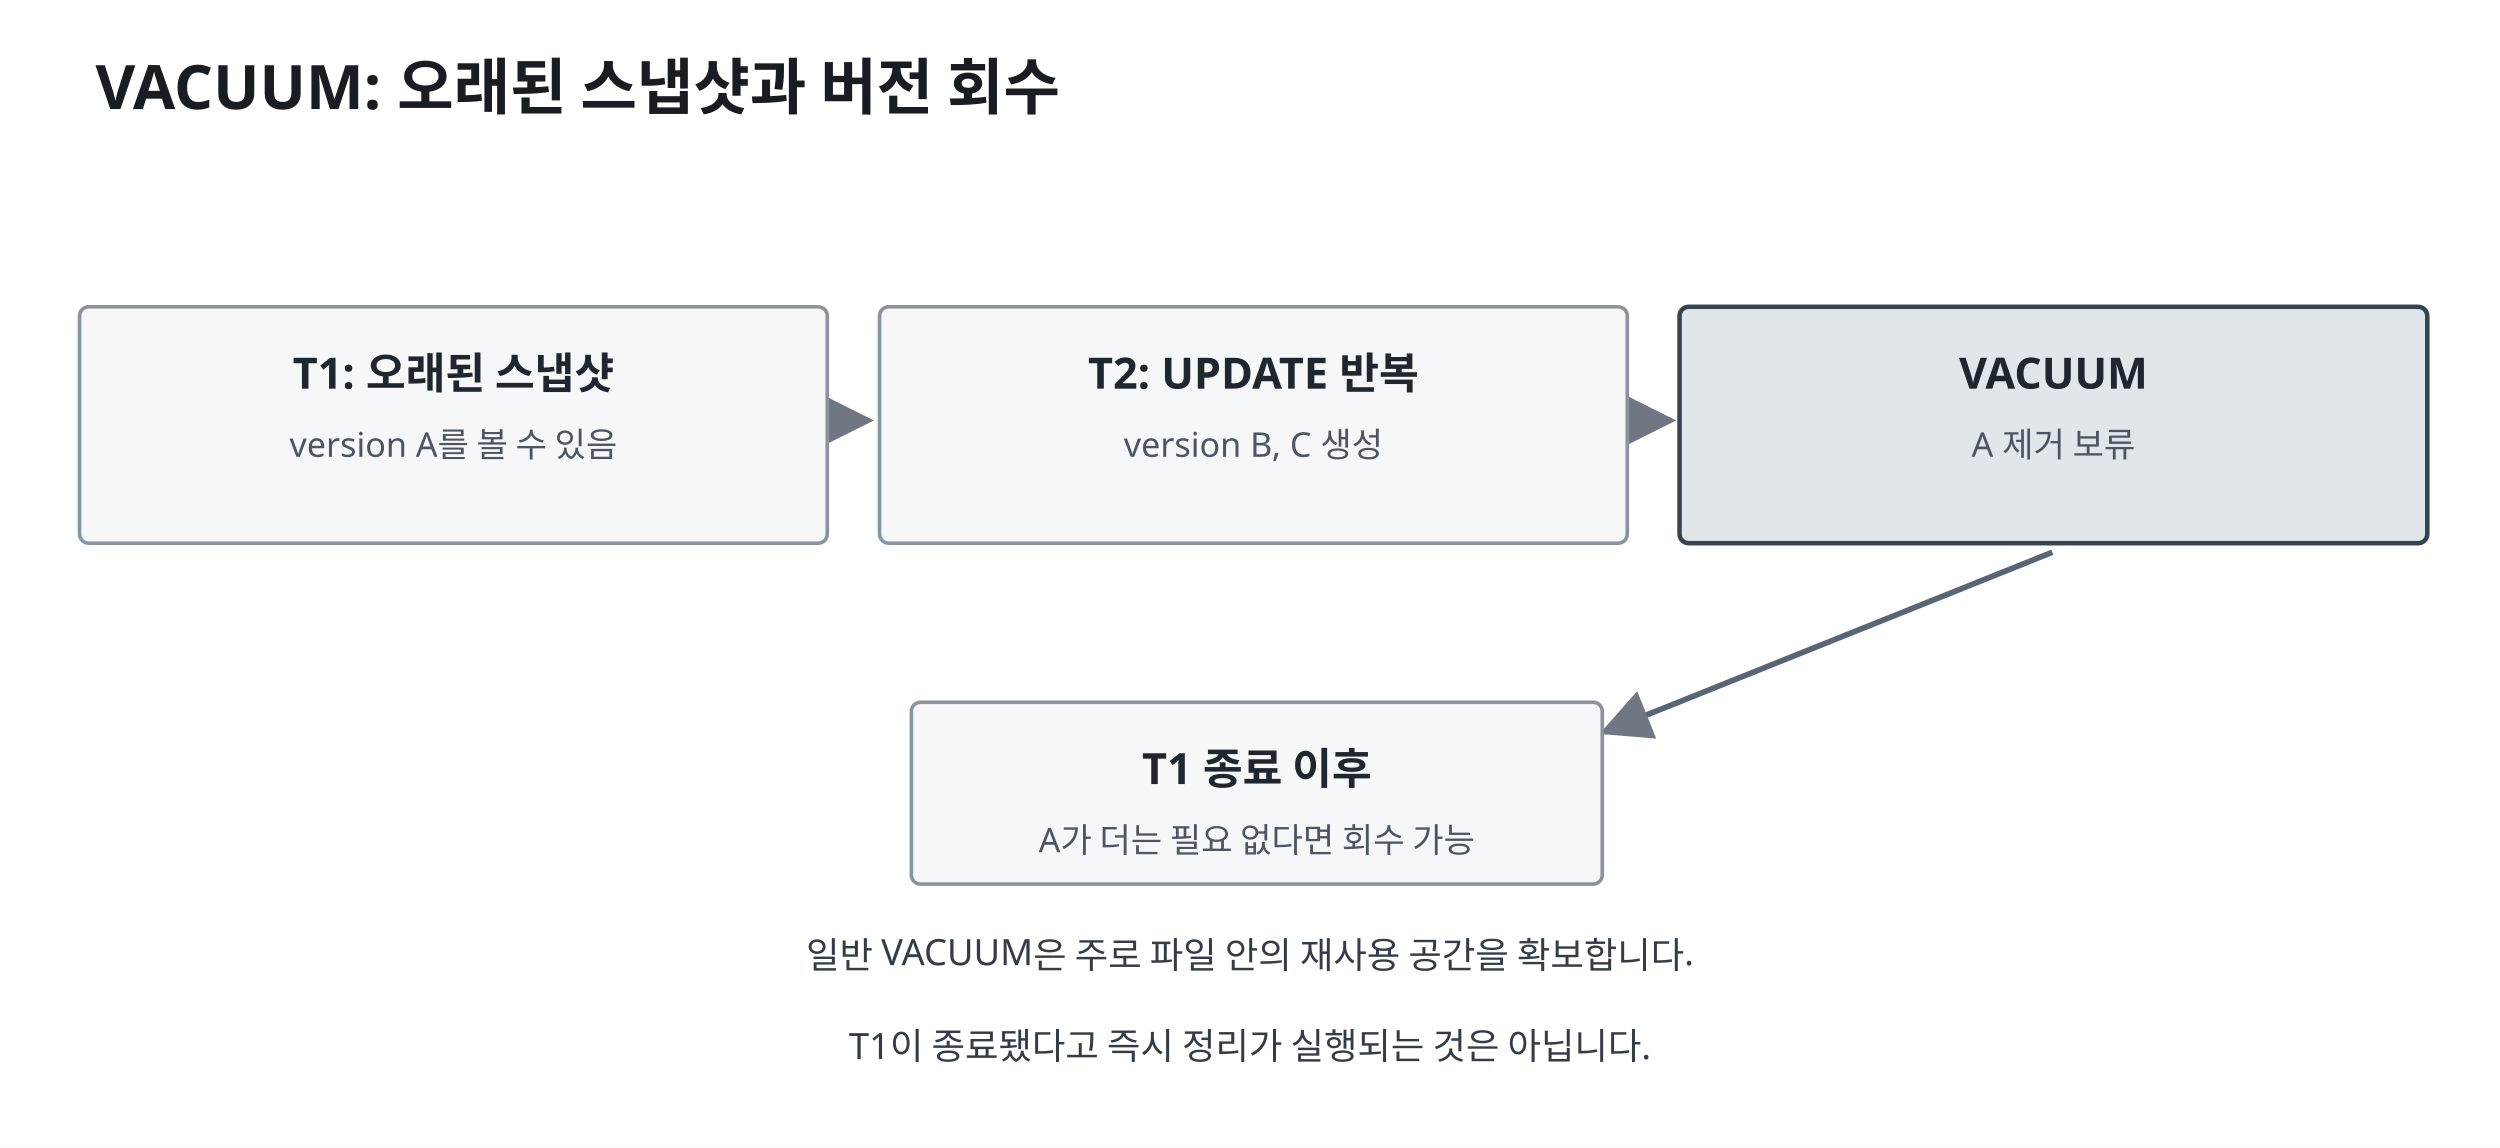
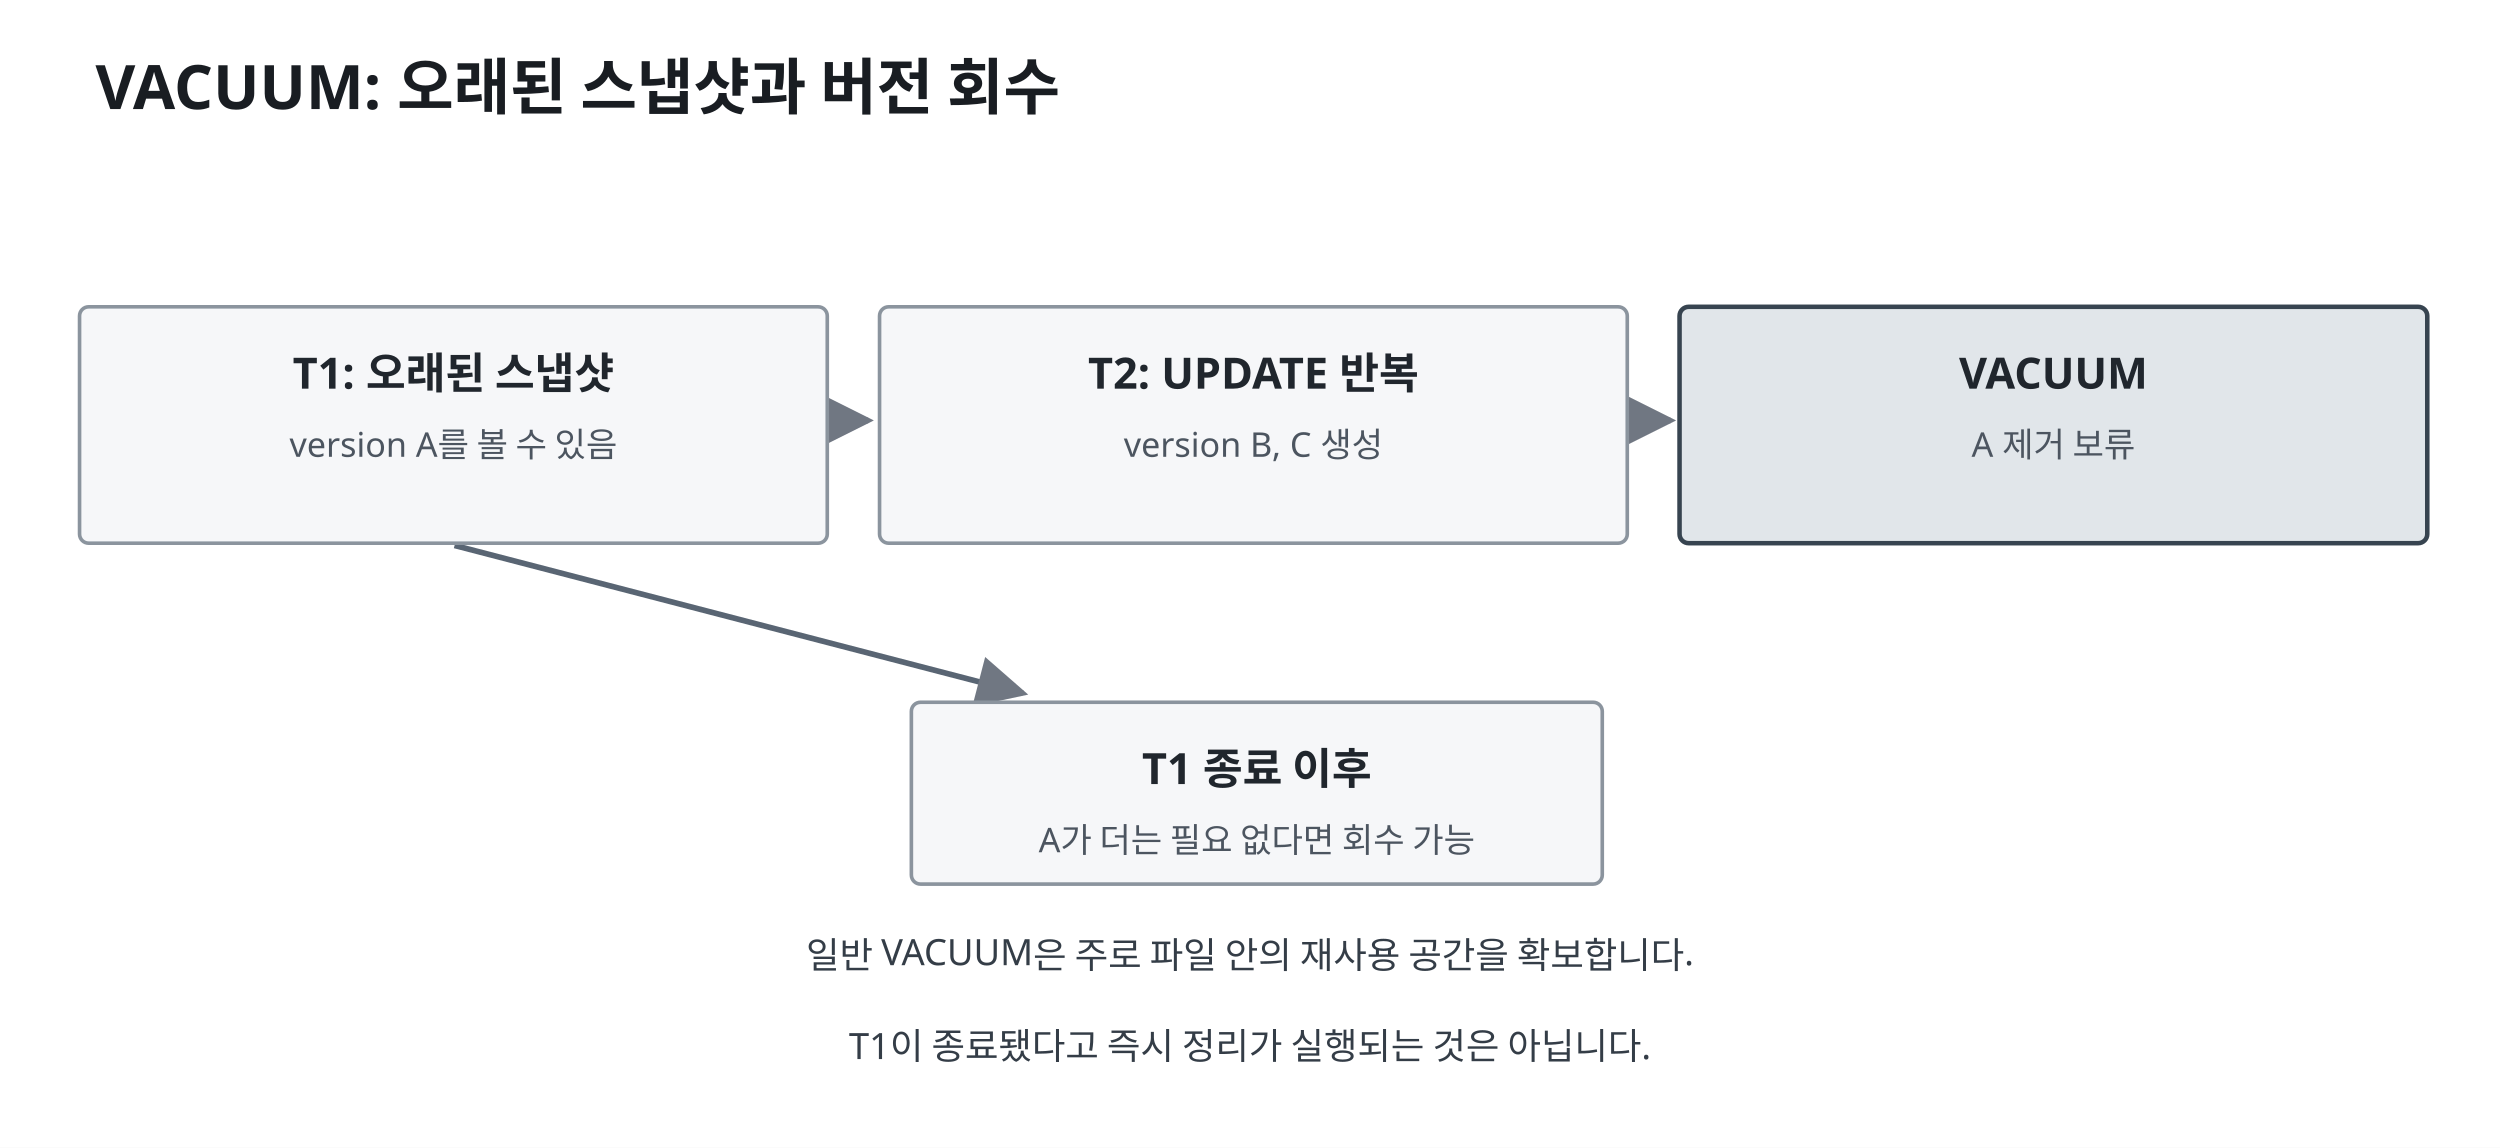
<svg xmlns="http://www.w3.org/2000/svg" viewBox="0 0 1100 505" role="img" aria-labelledby="mvcc-cleanup-title mvcc-cleanup-desc">
  <defs>
    <marker id="arrow-mvcc-cleanup" markerWidth="9" markerHeight="9" refX="8" refY="4.5" orient="auto">
      <path d="M0 0L9 4.5L0 9Z" fill="#707782" />
    </marker>
    <style>.bg{fill:#fff}.title{fill:#191d22;font:700 27px system-ui,sans-serif}.label{fill:#20262d;font:600 19px system-ui,sans-serif}.small{fill:#4c5560;font:15px system-ui,sans-serif}.note{fill:#343d47;font:500 16px system-ui,sans-serif}.panel{fill:#f6f7f9;stroke:#8b949e;stroke-width:1.6}.accent{fill:#e1e6ea;stroke:#374450;stroke-width:2}.edge{fill:none;stroke:#596573;stroke-width:2.5;marker-end:url(#arrow-mvcc-cleanup)}@media(prefers-color-scheme:dark){.bg{fill:#151719}.title,.label{fill:#f4f4f5}.small,.note{fill:#d0d4d9}.panel{fill:#22272c;stroke:#88919b}.accent{fill:#303941;stroke:#f4f5f6}.edge{stroke:#cbd2d9}}</style>
  </defs>
  <rect class="bg" width="1100" height="505" />
  <text class="title" x="42" y="48">VACUUM: 오래된 스냅샷과 버전 회수</text>
  <path d="M368 185L382 185" class="edge" />
  <path d="M719 185L735 185" class="edge" />
-   <path d="M903 243L706 322" class="edge" />
+   <path d="M200 240L450 305" class="edge" />
  <rect class="panel" x="35" y="135" width="329" height="104" rx="4" />
  <text class="label" x="199.5" y="171" text-anchor="middle">T1: 오래된 스냅샷</text>
  <text class="small" x="199.5" y="201" text-anchor="middle">version A를 볼 수 있음</text>
  <rect class="panel" x="387" y="135" width="329" height="104" rx="4" />
  <text class="label" x="551.5" y="171" text-anchor="middle">T2: UPDATE 반복</text>
  <text class="small" x="551.5" y="201" text-anchor="middle">version B, C 생성</text>
  <rect class="accent" x="739" y="135" width="329" height="104" rx="4" />
  <text class="label" x="903.5" y="171" text-anchor="middle">VACUUM</text>
  <text class="small" x="903.5" y="201" text-anchor="middle">A 제거 보류</text>
  <rect class="panel" x="401" y="309" width="304" height="80" rx="4" />
  <text class="label" x="553" y="345" text-anchor="middle">T1 종료 이후</text>
  <text class="small" x="553" y="375" text-anchor="middle">A가 더는 필요 없다면 회수 가능</text>
  <text class="note" x="550" y="426" text-anchor="middle">일반 VACUUM은 주로 파일 안의 재사용 공간을 확보합니다.</text>
  <text class="note" x="550" y="466" text-anchor="middle">T1이 종료됐다고 즉시 정리가 실행되는 것은 아닙니다.</text>
</svg>
